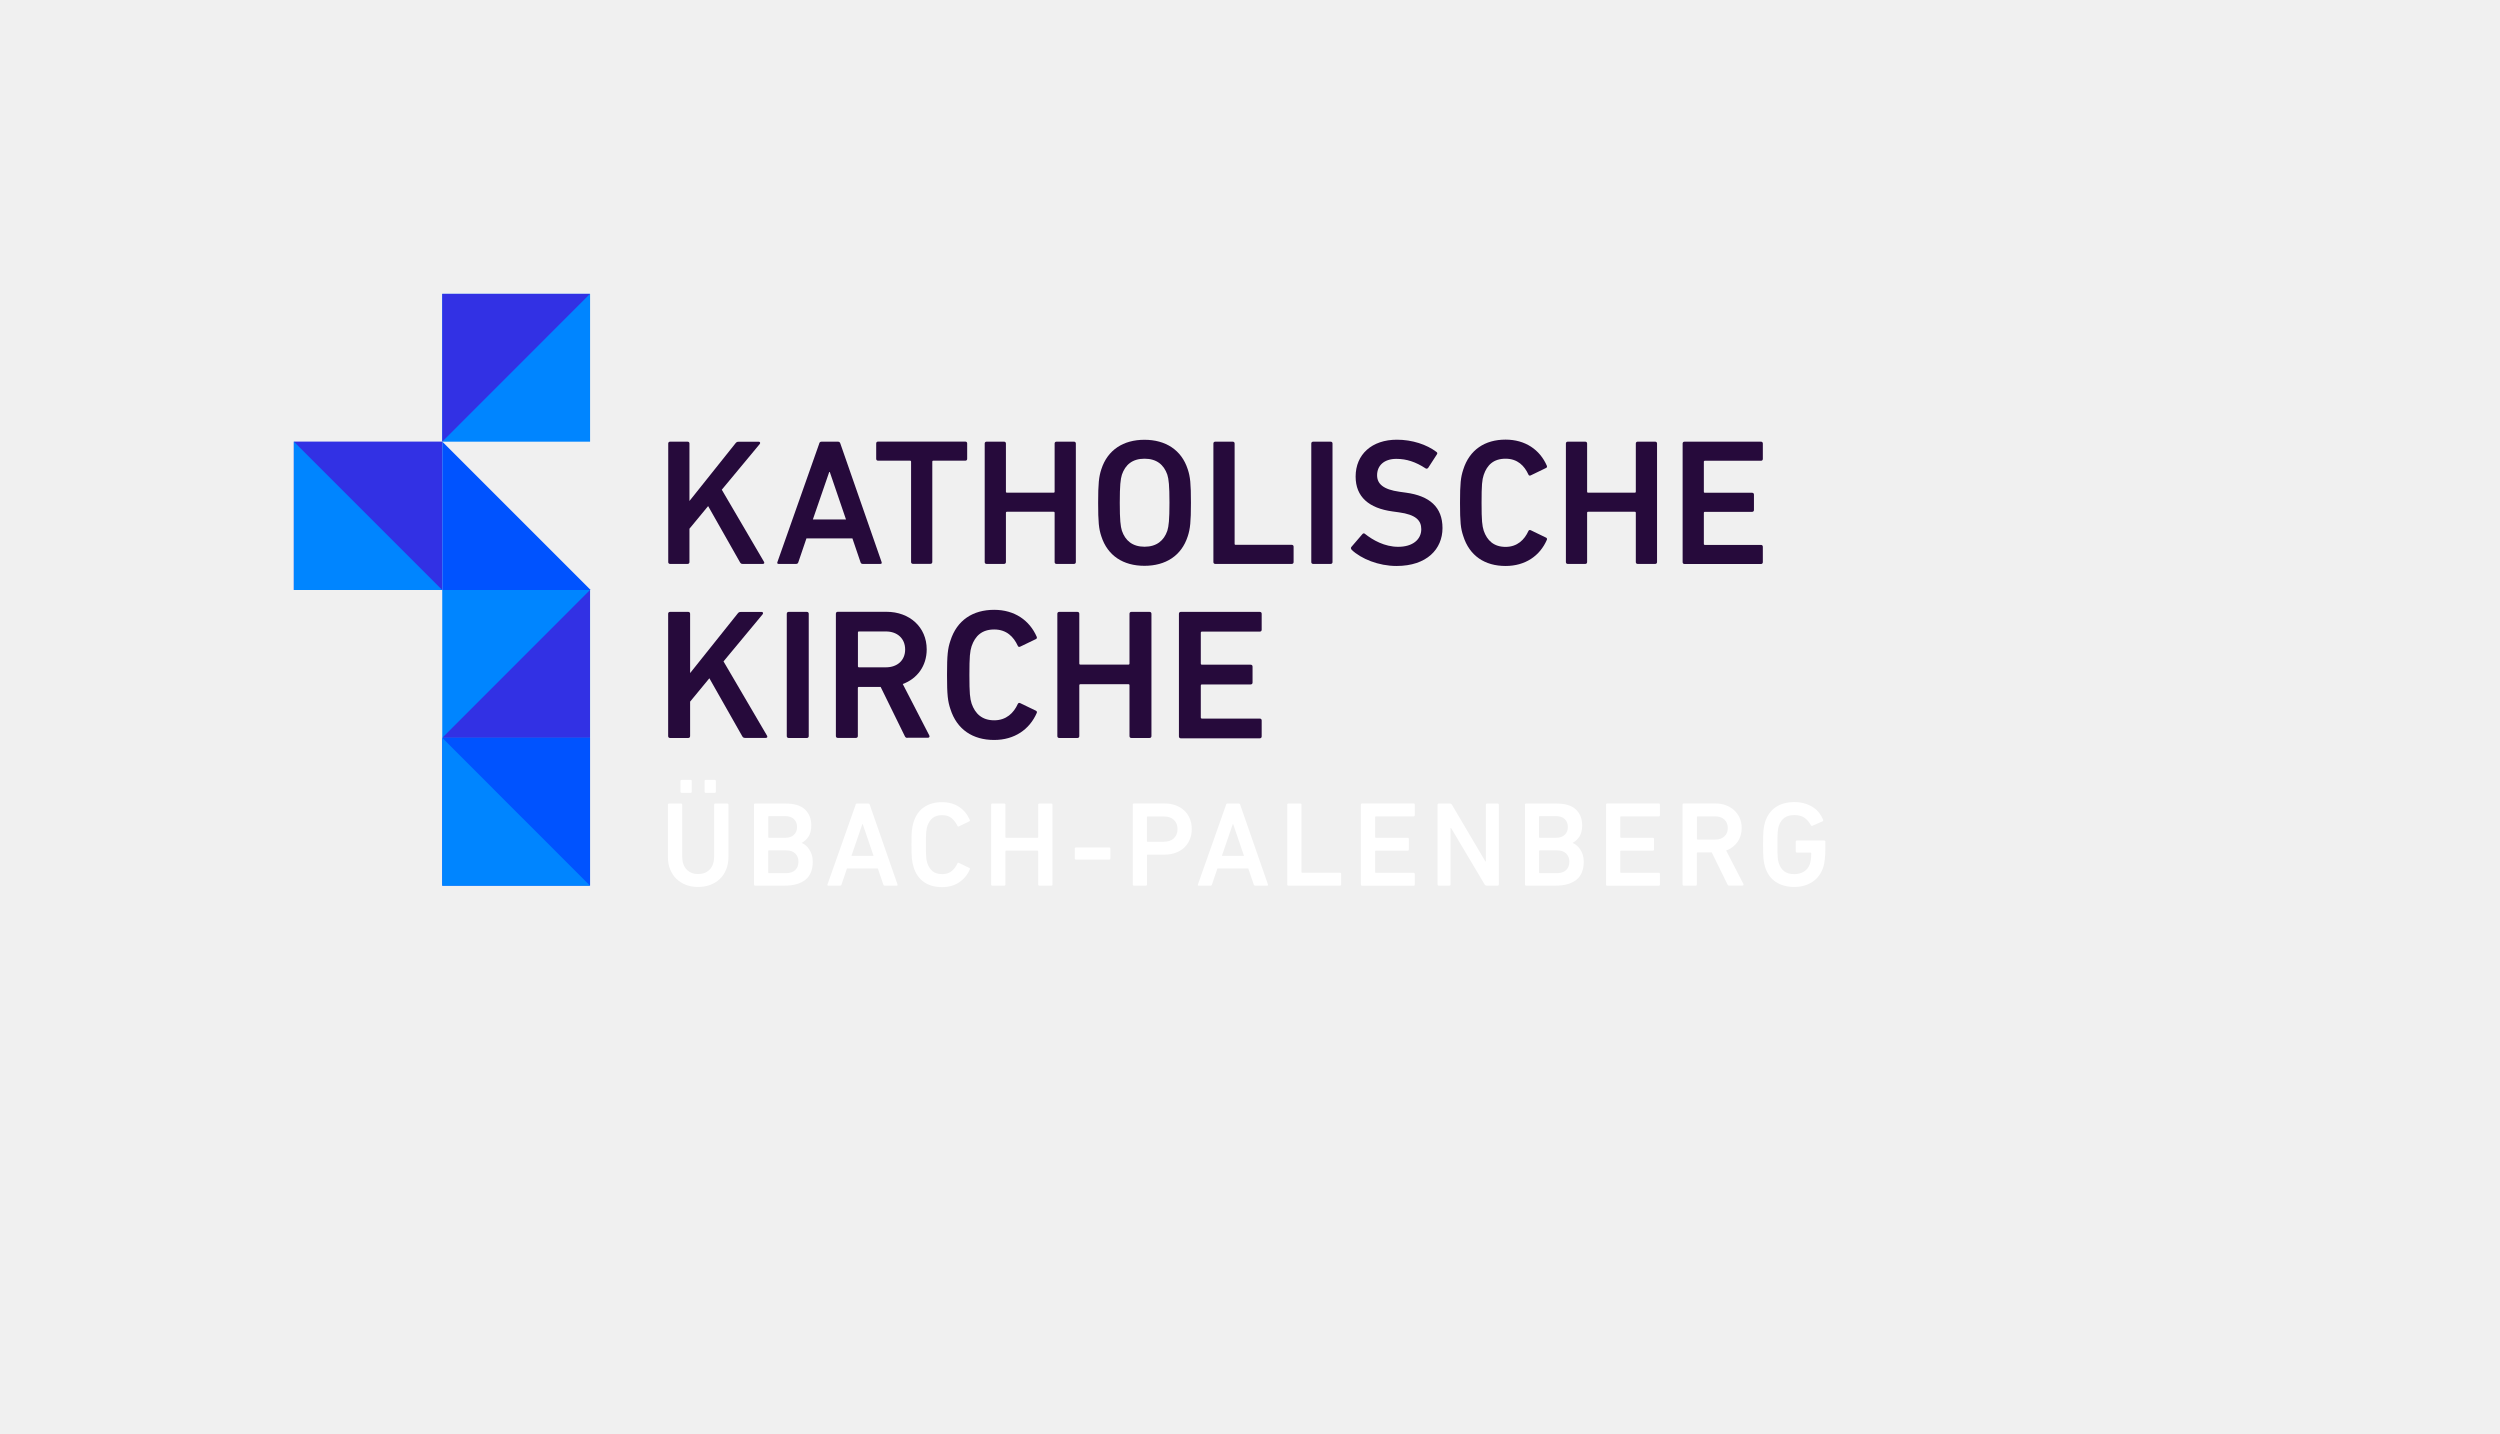
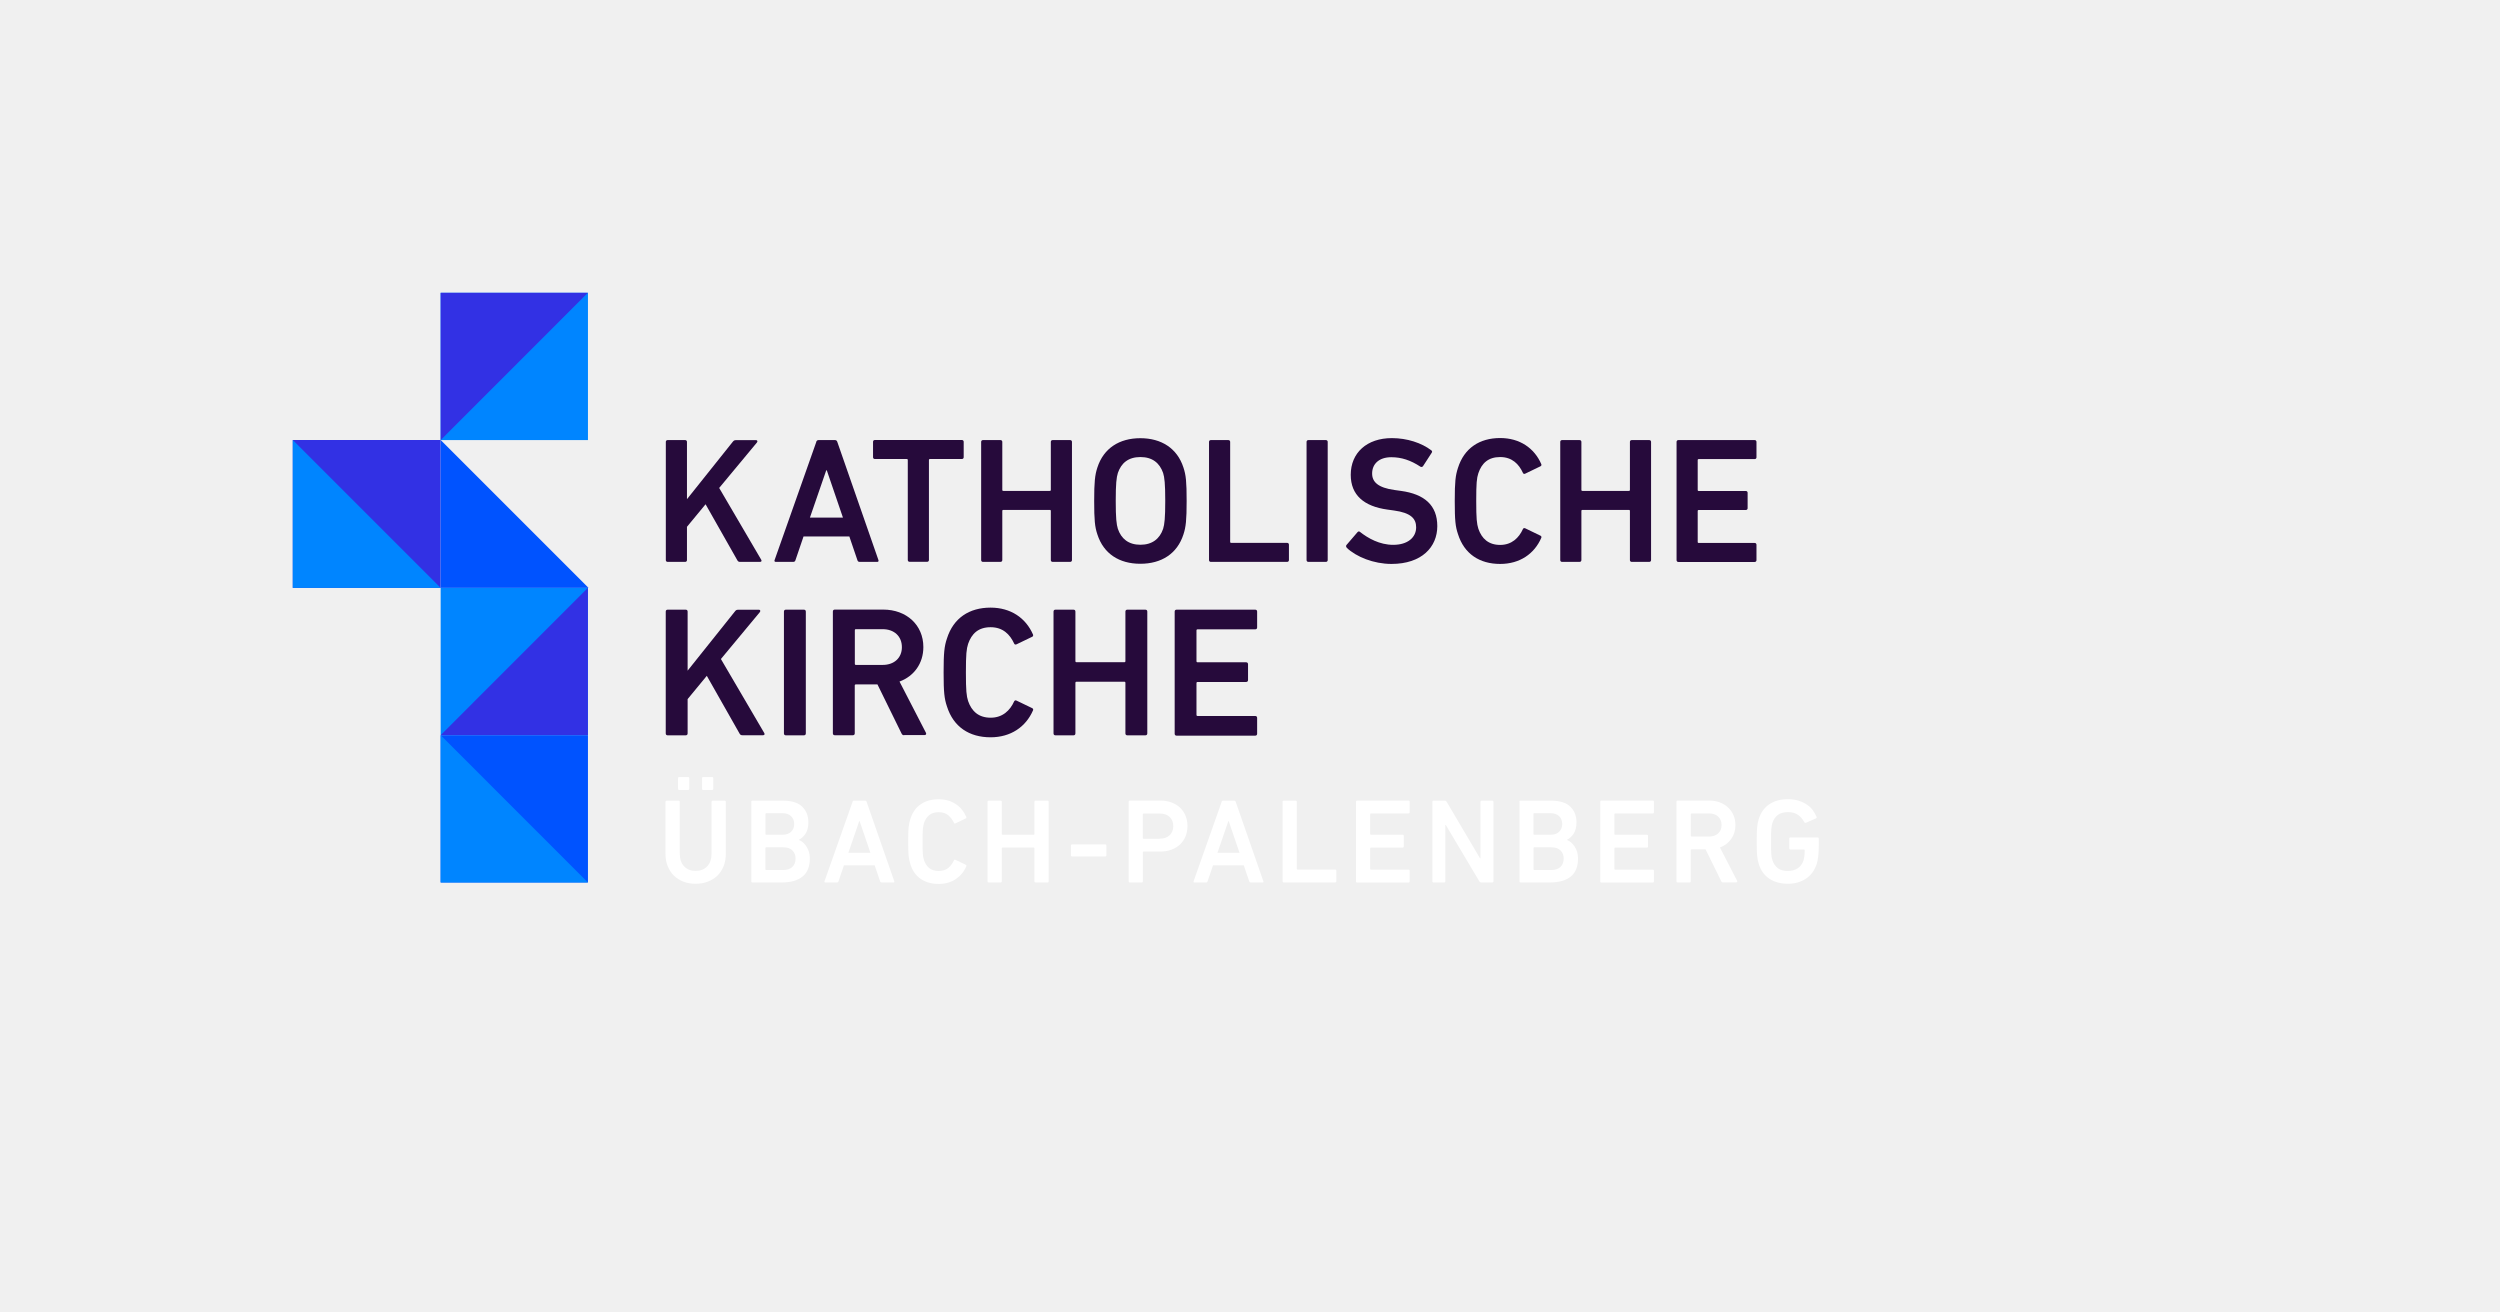
- <svg xmlns="http://www.w3.org/2000/svg" viewBox="0 0 303.9 174.26">
+ <svg xmlns="http://www.w3.org/2000/svg" viewBox="0 0 305 160">
  <defs>
    <style>
      .cls-1 {
        fill: none;
      }

      .cls-2 {
        fill: #0085ff;
      }

      .cls-3 {
        fill: #fff;
      }

      .cls-4 {
        fill: #0053ff;
      }

      .cls-5 {
        fill: #260a3b;
      }

      .cls-6 {
        fill: #3231e4;
      }
    </style>
  </defs>
-   <rect class="cls-1" x="0" y="0" width="303.9" height="174.25" />
+   <rect class="cls-1" x="0" y="0" width="305" height="160" />
  <path class="cls-5" d="M81.22,74.61c0-.14.09-.23.23-.23h2.21c.14,0,.23.09.23.23v7.21l5.79-7.25c.11-.14.2-.18.36-.18h2.57c.14,0,.2.16.09.29l-4.75,5.72,5.29,9.03c.09.16.02.27-.16.27h-2.5c-.18,0-.25-.05-.34-.18l-4.01-7.07-2.34,2.84v4.19c0,.14-.09.23-.23.23h-2.21c-.14,0-.23-.09-.23-.23v-14.87Z" />
  <path class="cls-5" d="M95.64,74.61c0-.14.09-.23.23-.23h2.21c.14,0,.23.09.23.23v14.87c0,.14-.09.23-.23.23h-2.21c-.14,0-.23-.09-.23-.23v-14.87Z" />
  <path class="cls-5" d="M110.32,89.7c-.18,0-.27-.07-.34-.23l-2.93-5.97h-2.64c-.09,0-.13.05-.13.14v5.83c0,.14-.09.23-.23.23h-2.21c-.14,0-.23-.09-.23-.23v-14.87c0-.14.09-.23.23-.23h5.92c2.82,0,4.89,1.87,4.89,4.57,0,2.01-1.15,3.56-2.91,4.21l3.22,6.24c.09.16,0,.29-.16.29h-2.5ZM110.03,78.95c0-1.33-.95-2.19-2.34-2.19h-3.27c-.09,0-.13.04-.13.14v4.08c0,.09.04.14.13.14h3.27c1.4,0,2.34-.86,2.34-2.16Z" />
  <path class="cls-5" d="M115.12,82.04c0-2.43.09-3.2.41-4.15.79-2.5,2.73-3.76,5.32-3.76,2.46,0,4.3,1.26,5.18,3.29.04.11,0,.23-.11.27l-1.91.92c-.14.07-.25,0-.29-.11-.5-1.08-1.35-1.98-2.86-1.98s-2.32.79-2.75,2.03c-.2.63-.27,1.24-.27,3.49s.07,2.86.27,3.49c.43,1.24,1.28,2.03,2.75,2.03s2.37-.9,2.86-1.98c.05-.11.16-.18.29-.11l1.91.92c.11.05.16.16.11.27-.88,2.03-2.73,3.29-5.18,3.29-2.59,0-4.53-1.26-5.32-3.76-.32-.95-.41-1.71-.41-4.14Z" />
  <path class="cls-5" d="M128.53,74.61c0-.14.09-.23.23-.23h2.21c.14,0,.23.09.23.23v6.04c0,.09.04.14.14.14h5.83c.09,0,.13-.04.13-.14v-6.04c0-.14.09-.23.23-.23h2.21c.14,0,.23.09.23.23v14.87c0,.14-.09.23-.23.23h-2.21c-.14,0-.23-.09-.23-.23v-6.17c0-.09-.04-.14-.13-.14h-5.83c-.09,0-.14.05-.14.14v6.17c0,.14-.09.23-.23.23h-2.21c-.14,0-.23-.09-.23-.23v-14.87Z" />
  <path class="cls-5" d="M143.31,74.61c0-.14.09-.23.23-.23h9.6c.14,0,.23.09.23.23v1.94c0,.14-.09.23-.23.23h-7.03c-.09,0-.14.04-.14.14v3.74c0,.09.05.14.14.14h5.92c.14,0,.23.09.23.23v1.94c0,.14-.09.23-.23.23h-5.92c-.09,0-.14.05-.14.14v3.87c0,.09.05.14.14.14h7.03c.14,0,.23.09.23.23v1.94c0,.14-.09.23-.23.23h-9.6c-.14,0-.23-.09-.23-.23v-14.87Z" />
  <path class="cls-5" d="M81.23,53.91c0-.13.09-.22.22-.22h2.14c.13,0,.22.09.22.22v6.99l5.61-7.03c.11-.13.2-.17.35-.17h2.49c.13,0,.2.15.09.28l-4.61,5.55,5.13,8.76c.09.15.02.26-.15.26h-2.42c-.17,0-.24-.04-.33-.17l-3.89-6.86-2.27,2.75v4.06c0,.13-.09.22-.22.22h-2.14c-.13,0-.22-.09-.22-.22v-14.42Z" />
  <path class="cls-5" d="M99.58,53.91c.04-.13.13-.22.28-.22h2.01c.15,0,.24.09.28.22l5.02,14.42c.04.13,0,.22-.15.22h-2.14c-.15,0-.24-.07-.28-.22l-.98-2.88h-5.59l-.98,2.88c-.04.15-.13.22-.28.22h-2.12c-.15,0-.2-.09-.15-.22l5.09-14.42ZM102.84,63.15l-1.97-5.77h-.07l-1.99,5.77h4.02Z" />
  <path class="cls-5" d="M110.97,68.54c-.13,0-.22-.09-.22-.22v-12.19c0-.09-.04-.13-.13-.13h-3.89c-.13,0-.22-.09-.22-.22v-1.88c0-.13.09-.22.22-.22h10.62c.13,0,.22.09.22.22v1.88c0,.13-.09.22-.22.22h-3.89c-.09,0-.13.04-.13.13v12.19c0,.13-.09.22-.22.22h-2.14Z" />
  <path class="cls-5" d="M119.7,53.91c0-.13.09-.22.22-.22h2.14c.13,0,.22.09.22.22v5.85c0,.09.04.13.13.13h5.66c.09,0,.13-.04.13-.13v-5.85c0-.13.09-.22.22-.22h2.14c.13,0,.22.09.22.22v14.42c0,.13-.09.22-.22.22h-2.14c-.13,0-.22-.09-.22-.22v-5.99c0-.09-.04-.13-.13-.13h-5.66c-.09,0-.13.04-.13.13v5.99c0,.13-.09.22-.22.22h-2.14c-.13,0-.22-.09-.22-.22v-14.42Z" />
  <path class="cls-5" d="M133.88,65.2c-.31-.92-.39-1.75-.39-4.08s.09-3.17.39-4.08c.76-2.36,2.69-3.58,5.24-3.58s4.5,1.22,5.26,3.58c.31.92.39,1.75.39,4.08s-.09,3.17-.39,4.08c-.76,2.36-2.69,3.58-5.26,3.58s-4.48-1.22-5.24-3.58ZM141.9,64.52c.17-.55.26-1.31.26-3.41s-.09-2.86-.26-3.41c-.42-1.2-1.29-1.94-2.77-1.94s-2.34.74-2.75,1.94c-.17.55-.26,1.29-.26,3.41s.09,2.86.26,3.41c.41,1.2,1.29,1.94,2.75,1.94s2.36-.74,2.77-1.94Z" />
  <path class="cls-5" d="M147.5,53.91c0-.13.09-.22.22-.22h2.14c.13,0,.22.09.22.22v12.19c0,.09.04.13.13.13h6.82c.13,0,.22.09.22.22v1.88c0,.13-.09.22-.22.22h-9.31c-.13,0-.22-.09-.22-.22v-14.42Z" />
  <path class="cls-5" d="M159.4,53.91c0-.13.09-.22.22-.22h2.14c.13,0,.22.09.22.22v14.42c0,.13-.09.22-.22.22h-2.14c-.13,0-.22-.09-.22-.22v-14.42Z" />
  <path class="cls-5" d="M164.31,66.82c-.09-.09-.13-.22-.04-.33l1.35-1.57c.09-.11.22-.11.31-.02.96.76,2.38,1.57,4.04,1.57,1.77,0,2.8-.9,2.8-2.14,0-1.07-.66-1.77-2.71-2.05l-.79-.11c-2.86-.39-4.48-1.77-4.48-4.24,0-2.69,1.97-4.48,5.02-4.48,1.86,0,3.63.59,4.81,1.49.11.09.13.17.04.31l-1.05,1.62c-.09.11-.2.13-.31.07-1.2-.79-2.32-1.16-3.56-1.16-1.51,0-2.34.83-2.34,1.99,0,1.03.72,1.73,2.73,2.01l.79.11c2.86.39,4.43,1.75,4.43,4.3s-1.9,4.61-5.59,4.61c-2.18,0-4.3-.87-5.46-1.97Z" />
  <path class="cls-5" d="M177.48,61.11c0-2.36.09-3.1.39-4.02.76-2.42,2.64-3.65,5.15-3.65,2.38,0,4.17,1.22,5.02,3.19.04.11,0,.22-.11.26l-1.86.9c-.13.07-.24,0-.28-.11-.48-1.05-1.31-1.92-2.77-1.92s-2.25.76-2.66,1.97c-.2.61-.26,1.2-.26,3.39s.07,2.77.26,3.39c.41,1.2,1.24,1.97,2.66,1.97s2.29-.87,2.77-1.92c.04-.11.15-.17.28-.11l1.86.9c.11.04.15.15.11.26-.85,1.97-2.64,3.19-5.02,3.19-2.51,0-4.39-1.22-5.15-3.65-.31-.92-.39-1.66-.39-4.02Z" />
  <path class="cls-5" d="M190.35,53.91c0-.13.09-.22.22-.22h2.14c.13,0,.22.09.22.22v5.85c0,.09.04.13.13.13h5.66c.09,0,.13-.04.13-.13v-5.85c0-.13.09-.22.22-.22h2.14c.13,0,.22.09.22.22v14.42c0,.13-.09.22-.22.22h-2.14c-.13,0-.22-.09-.22-.22v-5.99c0-.09-.04-.13-.13-.13h-5.66c-.09,0-.13.04-.13.13v5.99c0,.13-.09.22-.22.22h-2.14c-.13,0-.22-.09-.22-.22v-14.42Z" />
  <path class="cls-5" d="M204.54,53.91c0-.13.09-.22.22-.22h9.31c.13,0,.22.09.22.22v1.88c0,.13-.09.22-.22.22h-6.82c-.09,0-.13.04-.13.13v3.63c0,.09.04.13.13.13h5.74c.13,0,.22.09.22.22v1.88c0,.13-.09.22-.22.22h-5.74c-.09,0-.13.04-.13.13v3.76c0,.09.04.13.13.13h6.82c.13,0,.22.09.22.22v1.88c0,.13-.09.22-.22.22h-9.31c-.13,0-.22-.09-.22-.22v-14.42Z" />
  <g>
    <rect class="cls-6" x="35.72" y="53.68" width="18.04" height="18.04" />
    <polygon class="cls-2" points="35.72 53.68 35.72 71.72 53.76 71.72 35.72 53.68" />
  </g>
  <g>
    <rect class="cls-2" x="53.76" y="35.72" width="17.97" height="17.97" />
    <polyline class="cls-6" points="71.72 35.72 53.76 35.72 53.76 53.69" />
  </g>
  <g>
    <rect class="cls-2" x="53.76" y="71.72" width="17.97" height="17.97" />
    <polyline class="cls-6" points="53.76 89.69 71.72 89.69 71.72 71.72" />
  </g>
  <g>
    <rect class="cls-4" x="53.76" y="89.69" width="17.97" height="17.97" />
    <polyline class="cls-2" points="71.72 107.66 53.76 107.66 53.76 89.69" />
  </g>
  <polygon class="cls-4" points="53.76 71.72 71.8 71.72 53.76 53.68 53.76 71.72" />
  <g>
    <path class="cls-3" d="M84.86,106.25c.58,0,1.05-.18,1.41-.55.36-.37.54-.9.54-1.59v-6.28c0-.1.05-.15.15-.15h1.44c.1,0,.15.05.15.15v6.32c0,.58-.09,1.09-.28,1.55-.19.46-.44.84-.77,1.15-.33.31-.72.55-1.17.72-.45.17-.94.25-1.47.25s-1.01-.08-1.46-.25c-.45-.17-.83-.41-1.16-.72-.33-.31-.58-.7-.77-1.15-.19-.45-.28-.97-.28-1.55v-6.32c0-.1.05-.15.15-.15h1.44c.1,0,.15.05.15.15v6.28c0,.69.18,1.22.54,1.59.36.37.83.55,1.39.55ZM82.87,96.38c-.1,0-.15-.05-.15-.15v-1.28c0-.1.05-.15.15-.15h1.07c.1,0,.15.05.15.15v1.28c0,.1-.05.15-.15.15h-1.07ZM85.8,96.38c-.1,0-.15-.05-.15-.15v-1.28c0-.1.05-.15.15-.15h1.07c.1,0,.15.05.15.15v1.28c0,.1-.05.15-.15.15h-1.07Z" />
    <path class="cls-3" d="M91.65,97.83c0-.1.05-.15.15-.15h3.71c1.06,0,1.84.24,2.35.73.51.48.76,1.13.76,1.93,0,.57-.12,1.02-.34,1.36-.23.34-.5.59-.81.75v.03c.16.06.31.15.47.28s.3.29.42.48c.13.19.23.41.32.66.08.25.12.53.12.83,0,1-.3,1.74-.89,2.21-.6.48-1.44.72-2.54.72h-3.56c-.1,0-.15-.05-.15-.15v-9.68ZM95.47,101.84c.44,0,.79-.12,1.04-.36s.38-.55.38-.95-.13-.72-.38-.96c-.25-.24-.6-.36-1.04-.36h-1.99c-.06,0-.09.03-.09.09v2.45c0,.06.03.09.09.09h1.99ZM93.38,106.05c0,.06.03.09.09.09h2.08c.49,0,.86-.13,1.12-.38s.39-.59.39-1.01-.13-.74-.39-1-.63-.38-1.12-.38h-2.08c-.06,0-.09.03-.09.09v2.6Z" />
    <path class="cls-3" d="M104,97.83c.03-.1.09-.15.19-.15h1.35c.1,0,.16.05.19.15l3.37,9.68c.03.1,0,.15-.1.15h-1.44c-.1,0-.16-.05-.19-.15l-.66-1.94h-3.75l-.66,1.94c-.03.1-.09.15-.19.15h-1.42c-.1,0-.13-.05-.1-.15l3.42-9.68ZM106.19,104.04l-1.32-3.87h-.04l-1.33,3.87h2.7Z" />
    <path class="cls-3" d="M111.05,105.37c-.05-.16-.09-.31-.12-.46-.03-.15-.06-.33-.08-.53s-.03-.44-.04-.71c0-.27-.01-.6-.01-1.01s0-.72.01-1c0-.27.02-.51.04-.71.02-.2.05-.38.08-.53s.08-.31.12-.46c.25-.82.68-1.44,1.28-1.84.6-.41,1.33-.61,2.18-.61.8,0,1.49.19,2.08.58.58.38,1.01.91,1.3,1.58.03.09,0,.15-.07.18l-1.25.6c-.09.05-.15.02-.19-.07-.17-.35-.39-.66-.68-.91s-.68-.38-1.18-.38-.86.12-1.15.35c-.29.23-.5.56-.64.97-.03.11-.06.21-.08.32s-.04.25-.06.42-.03.38-.03.62c0,.24,0,.55,0,.91s0,.68,0,.92c0,.24.01.44.03.61s.03.31.06.42.05.22.08.31c.14.41.35.73.64.97.29.23.67.35,1.15.35s.89-.13,1.18-.38.52-.56.68-.91c.04-.1.1-.12.19-.07l1.25.6c.08.03.1.09.07.18-.28.67-.72,1.19-1.3,1.58-.58.38-1.27.58-2.08.58-.85,0-1.58-.2-2.18-.61-.6-.41-1.03-1.02-1.28-1.84Z" />
    <path class="cls-3" d="M120.48,97.83c0-.1.05-.15.15-.15h1.44c.1,0,.15.05.15.15v3.92c0,.06.03.09.09.09h3.8c.06,0,.09-.03.09-.09v-3.92c0-.1.05-.15.15-.15h1.44c.1,0,.15.05.15.15v9.68c0,.1-.05.15-.15.15h-1.44c-.1,0-.15-.05-.15-.15v-4.02c0-.06-.03-.09-.09-.09h-3.8c-.06,0-.09.03-.09.09v4.02c0,.1-.05.15-.15.15h-1.44c-.1,0-.15-.05-.15-.15v-9.68Z" />
    <path class="cls-3" d="M130.65,104.34v-1.17c0-.1.05-.15.15-.15h4.03c.1,0,.15.05.15.15v1.17c0,.1-.05.15-.15.15h-4.03c-.1,0-.15-.05-.15-.15Z" />
    <path class="cls-3" d="M137.85,107.66c-.1,0-.15-.05-.15-.15v-9.69c0-.1.05-.15.15-.15h3.74c.48,0,.92.08,1.33.23.41.15.75.36,1.04.63.29.27.51.59.67.98.16.38.24.8.24,1.26s-.08.9-.24,1.28c-.16.38-.39.71-.67.98-.29.27-.64.48-1.04.63-.41.15-.85.23-1.33.23h-2.07c-.06,0-.09.03-.09.09v3.53c0,.1-.05.15-.15.15h-1.44ZM141.48,102.32c.52,0,.92-.14,1.22-.42.29-.28.44-.65.44-1.12s-.15-.83-.44-1.11c-.29-.28-.7-.42-1.22-.42h-1.97c-.06,0-.09.03-.09.09v2.9c0,.06.03.09.09.09h1.97Z" />
    <path class="cls-3" d="M149.03,97.83c.03-.1.09-.15.19-.15h1.35c.1,0,.16.05.19.15l3.37,9.68c.03.1,0,.15-.1.15h-1.44c-.1,0-.16-.05-.19-.15l-.66-1.94h-3.75l-.66,1.94c-.03.1-.09.15-.19.15h-1.42c-.1,0-.13-.05-.1-.15l3.42-9.68ZM151.22,104.04l-1.32-3.87h-.04l-1.33,3.87h2.7Z" />
    <path class="cls-3" d="M156.47,97.83c0-.1.05-.15.15-.15h1.44c.1,0,.15.05.15.15v8.17c0,.06.03.09.09.09h4.58c.1,0,.15.05.15.15v1.27c0,.1-.05.15-.15.15h-6.25c-.1,0-.15-.05-.15-.15v-9.68Z" />
    <path class="cls-3" d="M165.43,97.82c0-.1.05-.15.15-.15h6.25c.1,0,.15.05.15.15v1.27c0,.1-.05.15-.15.15h-4.58c-.06,0-.09.03-.09.09v2.42c0,.06.03.09.09.09h3.86c.1,0,.15.05.15.15v1.27c0,.1-.05.15-.15.15h-3.86c-.06,0-.09.03-.09.09v2.51c0,.06.03.09.09.09h4.58c.1,0,.15.05.15.15v1.27c0,.1-.05.15-.15.15h-6.25c-.1,0-.15-.05-.15-.15v-9.69Z" />
    <path class="cls-3" d="M174.75,97.83c0-.1.05-.15.15-.15h1.35c.11,0,.19.05.25.15l4.06,6.88h.06v-6.88c0-.1.05-.15.15-.15h1.28c.1,0,.15.05.15.15v9.68c0,.1-.05.15-.15.15h-1.33c-.11,0-.19-.05-.25-.15l-4.08-6.86h-.06v6.86c0,.1-.05.15-.15.15h-1.28c-.1,0-.15-.05-.15-.15v-9.68Z" />
    <path class="cls-3" d="M185.36,97.83c0-.1.05-.15.15-.15h3.71c1.06,0,1.84.24,2.35.73.51.48.76,1.13.76,1.93,0,.57-.12,1.02-.34,1.36s-.5.59-.81.75v.03c.16.06.31.15.47.28s.3.29.43.48c.13.19.23.41.32.66.08.25.12.53.12.83,0,1-.3,1.74-.89,2.21-.6.48-1.44.72-2.54.72h-3.56c-.1,0-.15-.05-.15-.15v-9.68ZM189.17,101.84c.44,0,.79-.12,1.04-.36.25-.24.38-.55.38-.95s-.13-.72-.38-.96c-.25-.24-.6-.36-1.04-.36h-2c-.06,0-.09.03-.09.09v2.45c0,.06.03.09.09.09h2ZM187.09,106.05c0,.06.03.09.09.09h2.08c.49,0,.86-.13,1.12-.38.26-.25.39-.59.39-1.01s-.13-.74-.39-1c-.26-.25-.63-.38-1.12-.38h-2.08c-.06,0-.09.03-.09.09v2.6Z" />
    <path class="cls-3" d="M195.23,97.82c0-.1.05-.15.15-.15h6.25c.1,0,.15.05.15.15v1.27c0,.1-.05.15-.15.15h-4.58c-.06,0-.09.03-.09.09v2.42c0,.06.03.09.09.09h3.86c.1,0,.15.05.15.15v1.27c0,.1-.05.15-.15.15h-3.86c-.06,0-.09.03-.09.09v2.51c0,.06.03.09.09.09h4.58c.1,0,.15.05.15.15v1.27c0,.1-.05.15-.15.15h-6.25c-.1,0-.15-.05-.15-.15v-9.69Z" />
    <path class="cls-3" d="M210.21,107.66c-.11,0-.18-.05-.22-.15l-1.91-3.89h-1.72c-.06,0-.09.03-.09.09v3.8c0,.1-.05.15-.15.15h-1.44c-.1,0-.15-.05-.15-.15v-9.69c0-.1.05-.15.15-.15h3.86c.46,0,.88.07,1.27.22.39.15.72.35,1,.61.28.26.51.57.67.94s.24.77.24,1.21c0,.66-.17,1.22-.51,1.7-.34.48-.8.83-1.38,1.04l2.1,4.07s.03.09,0,.13c-.03.04-.06.06-.11.06h-1.63ZM208.5,102.06c.46,0,.83-.13,1.11-.38s.42-.59.42-1.02-.14-.78-.42-1.04-.65-.38-1.11-.38h-2.13c-.06,0-.09.03-.09.09v2.64c0,.06.03.09.09.09h2.13Z" />
    <path class="cls-3" d="M214.57,105.41c-.05-.16-.09-.31-.12-.47-.03-.16-.06-.34-.08-.54-.02-.21-.03-.45-.04-.73,0-.28-.01-.61-.01-1.01s0-.73.01-1.01.02-.52.04-.73c.02-.21.05-.39.08-.54.03-.16.08-.31.12-.47.25-.79.69-1.39,1.3-1.8.62-.41,1.37-.61,2.26-.61.47,0,.89.06,1.28.18.38.12.72.27,1.01.47.29.19.54.42.73.68s.35.53.46.8c.04.09.02.16-.06.21l-1.23.54c-.09.03-.15,0-.19-.07-.22-.4-.49-.71-.81-.92-.31-.21-.71-.31-1.2-.31s-.91.11-1.22.34c-.3.23-.52.55-.66.96-.03.09-.06.19-.08.31s-.04.26-.06.44c-.01.17-.02.39-.03.64,0,.25,0,.55,0,.9s0,.65,0,.9c0,.25.01.46.03.64.01.17.03.32.06.44s.05.22.08.31c.14.41.36.73.66.96.3.23.71.34,1.22.34.44,0,.83-.1,1.17-.31.34-.21.58-.52.72-.93.05-.16.09-.34.12-.55s.04-.45.04-.74c0-.06-.03-.09-.09-.09h-1.64c-.1,0-.15-.05-.15-.15v-1.17c0-.1.05-.15.15-.15h3.3c.1,0,.15.05.15.15v.87c0,.41-.02.81-.06,1.21-.04.4-.1.72-.18.97-.25.78-.68,1.39-1.3,1.81-.62.42-1.36.64-2.22.64s-1.64-.2-2.26-.61c-.62-.41-1.05-1.01-1.3-1.8Z" />
  </g>
</svg>
